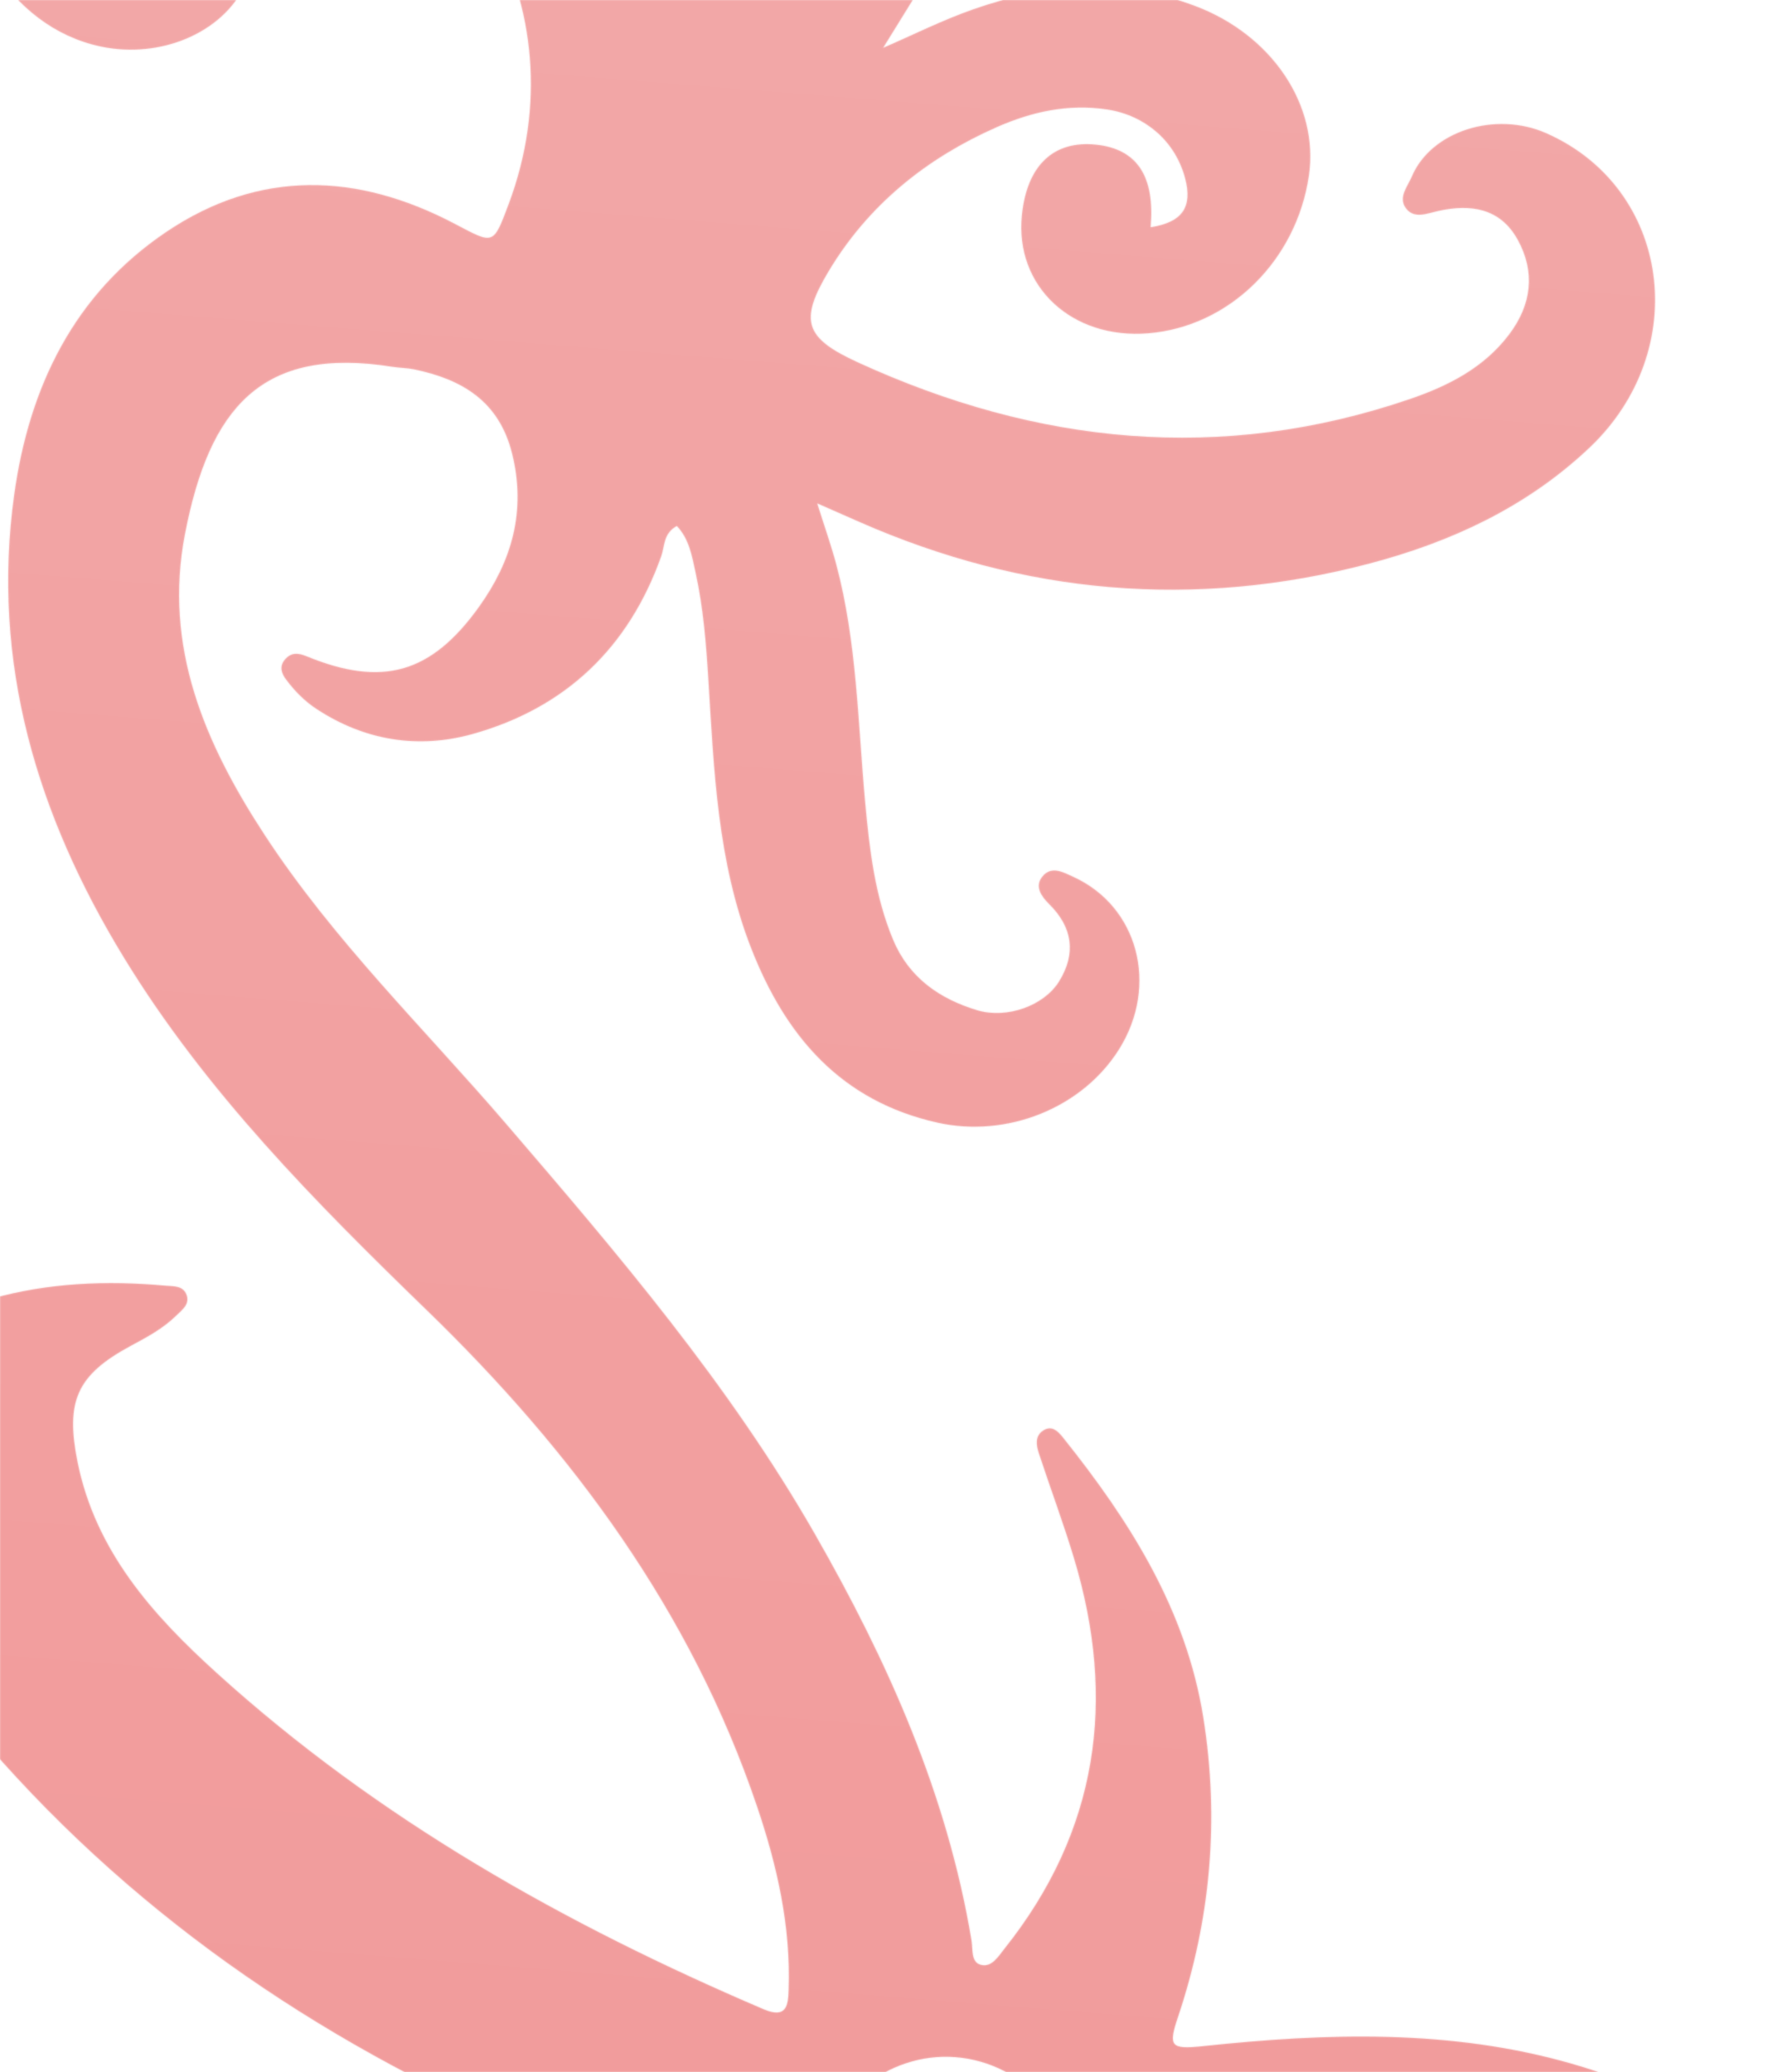
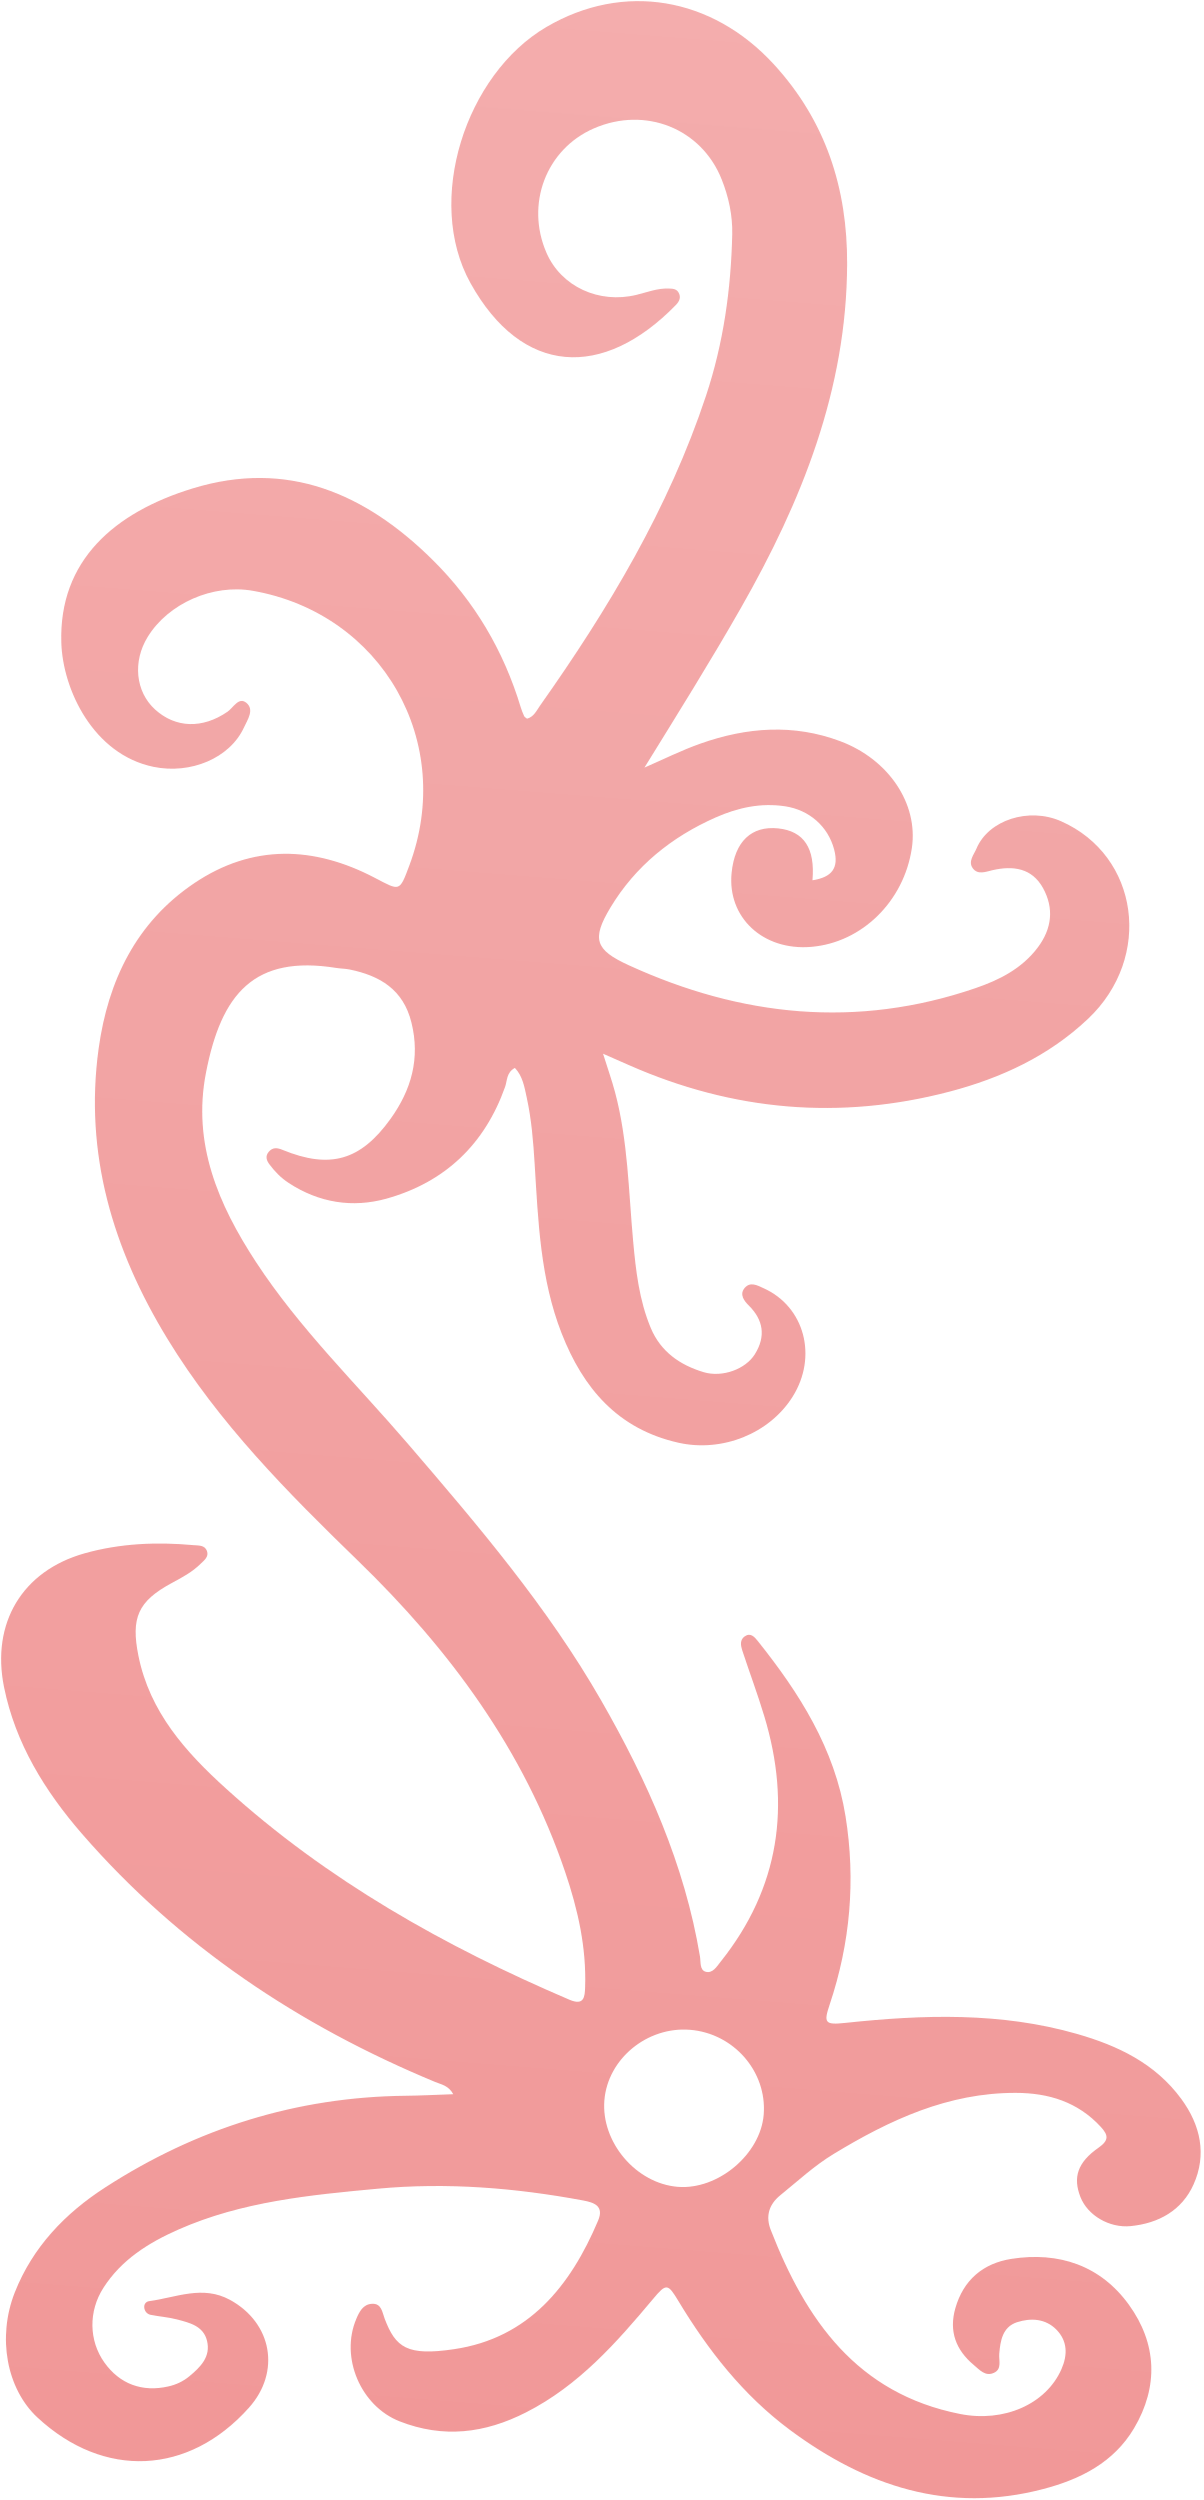
- <svg xmlns="http://www.w3.org/2000/svg" width="669" height="782" viewBox="0 0 669 782" fill="none">
+ <svg xmlns="http://www.w3.org/2000/svg" width="723" height="1502" viewBox="0 0 723 1502" fill="none">
  <g opacity="0.7" filter="url(#filter0_f_2171_1315)">
-     <path d="M333.264 18.066C344.515 13.194 355.54 7.654 367.075 3.596C394.789 -6.173 422.849 -8.331 450.965 2.238C480.029 13.162 497.841 39.773 493.931 66.35C489.21 98.421 463.874 123.289 433.344 125.785C404.475 128.158 382.955 108.09 385.627 81.298C387.499 62.491 397.543 52.918 413.621 54.596C429.099 56.225 435.884 66.512 434.208 85.777C446.103 83.912 450.111 78.276 447.259 67.373C443.605 53.405 432.342 43.551 417.843 41.325C403.158 39.084 389.354 42.147 376.069 48.019C349.621 59.703 327.823 77.247 312.862 102.105C301.411 121.149 303.668 127.562 323.751 136.77C391.43 167.776 460.844 174.987 532.152 150.575C546.453 145.668 559.925 138.903 569.494 126.246C578.076 114.881 579.449 102.617 572.701 90.402C566.112 78.526 554.942 76.844 542.457 79.686C538.501 80.58 533.585 82.724 530.544 78.573C527.543 74.496 531.169 70.436 532.745 66.724C539.979 49.507 564.229 41.764 583.53 50.281C630.467 71.004 638.835 132.031 599.813 168.973C576.165 191.347 547.616 204.585 516.588 212.74C450.639 230.043 386.454 224.343 324.142 196.905C319.603 194.915 315.042 192.899 308.39 189.973C311.171 198.848 313.68 205.886 315.595 213.087C323.396 242.435 323.725 272.722 326.476 302.691C328.108 320.429 330.097 338.079 337.03 354.681C342.985 368.972 354.578 377.014 368.798 381.288C379.997 384.647 394.01 379.554 399.645 370.444C406.211 359.849 404.834 349.993 395.82 341.11C393.126 338.43 390.288 334.645 393.334 330.864C396.743 326.623 401.146 329.161 404.961 330.907C429.453 342.001 437.4 371.85 422.335 395.955C408.418 418.221 379.974 429.56 353.762 423.702C317.314 415.538 296.425 391.054 283.465 357.852C270.718 325.202 269.44 290.769 267.315 256.454C266.485 242.944 265.42 229.461 262.521 216.228C261.157 210.001 260.142 203.477 255.422 198.496C250.268 201.294 250.884 206.112 249.534 209.912C237.265 244.475 213.379 267.202 178.38 277.018C157.944 282.738 137.728 279.568 119.493 267.6C114.896 264.582 111.154 260.748 107.898 256.371C106.176 254.047 105.354 251.516 107.488 248.965C109.853 246.153 112.487 246.363 115.775 247.719C144.313 259.415 162.683 254.227 180.738 229.081C193.221 211.678 198.637 192.758 193.244 171.138C188.329 151.394 174.38 143.14 156.211 139.389C153.578 138.853 150.833 138.867 148.145 138.443C98.792 130.507 79.023 153.818 69.795 201.579C61.593 244.049 77.227 280.465 99.802 315.015C125.941 355.036 160.182 388.261 191.084 424.266C233.141 473.232 275.048 522.327 307.31 578.607C334.917 626.77 357.426 677.015 366.619 732.362C367.172 735.64 366.346 740.458 370.029 741.52C374.235 742.739 376.775 738.313 379.073 735.449C414.455 691.076 421.451 641.555 405.274 588.024C401.264 574.725 396.373 561.681 392.03 548.472C391.057 545.511 390.494 542.07 393.544 539.987C396.988 537.633 399.378 540.336 401.302 542.746C426.384 574.146 447.59 607.494 454.089 648.205C460.232 686.679 456.902 724.35 444.541 761.231C440.82 772.309 441.673 773.563 453.99 772.243C500.72 767.27 547.339 765.731 593.137 778.873C617.628 785.897 640.175 796.58 655.842 817.996C667.442 833.831 671.198 851.482 663.142 869.378C656.212 884.828 642.279 892.695 625.308 894.342C612.579 895.583 599.583 887.918 595.246 876.966C590.601 865.221 593.349 856.136 606.01 847.284C612.341 842.857 612.12 839.793 607.409 834.695C593.579 819.706 576.051 814.331 556.33 814.293C515.702 814.194 480.601 830.561 446.869 851.038C435.235 858.088 425.332 867.346 414.84 875.837C407.828 881.511 406.047 888.673 409.116 896.57C430.181 950.631 460.862 994.946 522.941 1007.22C549.137 1012.41 574.482 1001.42 583.796 980.303C587.604 971.629 587.421 963.427 580.846 956.622C574.291 949.866 565.351 949.385 557.038 952.118C548.439 954.945 547.061 963.185 546.431 971.09C546.104 975.181 548.169 980.207 543.242 982.489C538.098 984.87 534.66 980.734 531.149 977.803C520.31 968.751 516.115 957.484 520.053 943.68C524.926 926.623 536.813 916.686 553.702 914.032C582.298 909.544 607.344 918.054 624.352 941.623C641.108 964.847 642.301 990.714 627.389 1015.83C615.189 1036.4 595.151 1046.45 572.938 1052.29C516.011 1067.29 466.127 1050.56 420.627 1016.76C392.652 995.973 371.5 968.956 353.608 939.268C347.304 928.787 346.363 928.619 338.443 938.105C316.309 964.531 293.7 990.198 262.111 1006.26C237.286 1018.89 212.388 1021.93 186.135 1011.63C162.815 1002.46 150.326 973.275 160.128 950.123C161.989 945.735 164.203 941.306 169.576 941.014C175.323 940.705 175.71 946.062 177.131 949.827C183.759 967.335 190.606 972.487 218.946 968.281C263.598 961.654 288.789 930.447 305.423 891.023C309.151 882.202 302.987 880.152 296.432 878.931C255.611 871.35 214.499 868.001 173.068 871.861C132.269 875.656 91.416 879.562 53.275 896.408C35.362 904.329 19.062 914.473 8.195 931.447C-0.865 945.588 -0.501 963.201 8.741 976.22C18.005 989.263 31.608 994.279 47.39 990.629C52.011 989.556 56.144 987.606 59.778 984.616C66.527 979.037 72.863 972.797 70.425 963.112C68.218 954.33 59.952 952.392 52.48 950.423C47.286 949.056 41.824 948.713 36.536 947.64C34.637 947.256 33.151 945.765 32.785 943.643C32.411 941.333 33.73 939.671 35.751 939.413C51.902 937.259 67.86 929.646 84.35 938.707C109.553 952.556 114.86 981.961 95.656 1003.43C59.439 1043.99 8.566 1046.38 -31.353 1009.4C-49.981 992.145 -55.691 961.08 -45.002 934.09C-34.197 906.807 -14.698 886.591 9.383 871.043C64.169 835.638 124.244 816.75 189.73 816.041C198.88 815.933 208.013 815.452 218.392 815.093C215.578 809.845 211.159 809.26 207.58 807.765C125.714 773.813 53.559 725.726 -4.726 658.578C-26.794 633.14 -44.671 604.43 -51.518 570.413C-59.233 532.117 -40.633 500.711 -3.133 490.141C18.258 484.125 40.288 483.206 62.41 485.226C65.413 485.489 69.07 485.13 70.392 488.677C71.714 492.225 68.757 494.316 66.586 496.445C61.586 501.396 55.465 504.653 49.317 507.954C28.901 518.956 24.689 528.901 29.227 551.616C35.999 585.417 57.637 609.542 81.869 631.478C142.671 686.592 213.102 726.261 288.187 758.323C296.892 762.041 297.428 756.78 297.615 750.934C298.45 727.042 293.295 704.186 285.667 681.713C260.802 608.206 216.16 547.915 161.082 494.514C118.895 453.608 77.563 411.887 46.686 361.277C13.957 307.634 -3.43 250.029 5.366 186.696C10.996 146.137 27.869 111.011 62.82 87.492C97.943 63.869 134.777 65.155 171.392 84.357C186.373 92.204 186.018 92.874 191.986 76.951C219.761 2.827 175.73 -74.465 97.948 -88.157C73.931 -92.375 47.223 -80.642 34.795 -60.42C25.68 -45.586 27.52 -27.529 39.207 -16.875C51.588 -5.583 67.816 -5.196 82.756 -15.495C86.252 -17.914 89.486 -24.634 94.092 -20.848C99.069 -16.753 94.794 -10.697 92.627 -5.985C84.082 12.499 60.491 22.201 38.318 17.619C2.072 10.123 -16.194 -28.875 -17.08 -56.858C-18.669 -106.342 14.853 -135.279 61.869 -149.672C118.709 -167.074 165.516 -146.757 205.983 -106.733C231.25 -81.737 248.639 -52.159 258.913 -18.241C259.464 -16.406 260.18 -14.581 260.994 -12.841C261.272 -12.238 262.08 -11.871 262.733 -11.307C266.871 -12.443 268.478 -16.268 270.601 -19.263C311.532 -77.219 347.819 -137.615 370.306 -205.508C380.753 -237.053 385.259 -269.351 386.006 -302.343C386.257 -313.651 383.86 -324.728 379.716 -335.176C367.543 -365.989 333.789 -379.358 302.926 -365.979C274.23 -353.52 261.641 -320.495 274.421 -291.169C283.21 -270.999 305.836 -260.426 328.537 -265.966C334.896 -267.529 341.07 -269.99 347.796 -269.756C350.163 -269.684 352.532 -269.635 353.829 -267.228C355.391 -264.359 354.15 -261.923 352.174 -259.894C308.32 -214.871 259.669 -217.308 228.714 -273.065C201.22 -322.638 225.781 -398.461 274.407 -426.914C320.645 -454 373.825 -445.061 411.098 -404.361C442.23 -370.361 455.2 -329.994 455.036 -284.488C454.764 -209.031 427.786 -141.984 391.171 -77.776C372.809 -45.56 353.163 -14.167 333.264 18.066ZM360.549 776.398C334.798 774.391 311.141 793.95 309.179 818.844C307.199 843.97 328.252 868.723 353.305 870.744C377.502 872.697 403.064 851.126 404.921 827.247C406.909 801.447 386.832 778.447 360.549 776.398Z" fill="url(#paint0_linear_2171_1315)" fill-opacity="0.7" />
+     <path d="M387.185 461.17C398.436 456.298 409.461 450.758 420.995 446.7C448.709 436.931 476.77 434.773 504.886 445.342C533.95 456.266 551.762 482.877 547.851 509.454C543.131 541.525 517.795 566.393 487.265 568.889C458.396 571.262 436.876 551.194 439.548 524.402C441.42 505.595 451.464 496.022 467.542 497.699C483.019 499.329 489.805 509.616 488.129 528.881C500.024 527.015 504.032 521.38 501.18 510.477C497.526 496.508 486.263 486.655 471.764 484.429C457.079 482.188 443.274 485.251 429.99 491.123C403.542 502.807 381.744 520.351 366.783 545.209C355.332 564.253 357.589 570.666 377.672 579.874C445.351 610.88 514.765 618.09 586.073 593.679C600.374 588.771 613.846 582.007 623.415 569.349C631.997 557.985 633.37 545.72 626.622 533.506C620.033 521.629 608.863 519.948 596.378 522.79C592.422 523.684 587.506 525.828 584.465 521.677C581.464 517.6 585.09 513.54 586.666 509.827C593.9 492.611 618.15 484.868 637.451 493.385C684.388 514.108 692.756 575.135 653.734 612.077C630.086 634.451 601.537 647.689 570.509 655.844C504.56 673.147 440.375 667.447 378.063 640.009C373.524 638.018 368.963 636.003 362.311 633.077C365.092 641.952 367.601 648.99 369.516 656.19C377.317 685.538 377.646 715.826 380.397 745.795C382.029 763.533 384.018 781.183 390.951 797.785C396.905 812.076 408.499 820.118 422.719 824.392C433.918 827.751 447.931 822.658 453.566 813.547C460.132 802.953 458.755 793.097 449.741 784.214C447.047 781.534 444.209 777.749 447.255 773.968C450.664 769.727 455.067 772.265 458.882 774.011C483.373 785.105 491.321 814.953 476.256 839.059C462.339 861.325 433.895 872.664 407.683 866.806C371.235 858.642 350.346 834.158 337.386 800.956C324.638 768.306 323.36 733.873 321.236 699.558C320.406 686.048 319.341 672.565 316.442 659.331C315.078 653.105 314.063 646.581 309.343 641.6C304.189 644.398 304.805 649.216 303.455 653.016C291.186 687.579 267.299 710.306 232.301 720.122C211.865 725.842 191.649 722.672 173.414 710.704C168.817 707.686 165.075 703.852 161.819 699.475C160.097 697.151 159.275 694.62 161.409 692.069C163.773 689.257 166.408 689.467 169.696 690.823C198.234 702.519 216.604 697.331 234.659 672.185C247.142 654.782 252.558 635.862 247.165 614.242C242.25 594.497 228.301 586.244 210.131 582.493C207.499 581.957 204.753 581.971 202.066 581.547C152.713 573.611 132.944 596.922 123.716 644.683C115.514 687.153 131.148 723.569 153.723 758.119C179.862 798.14 214.103 831.365 245.005 867.37C287.062 916.336 328.969 965.43 361.231 1021.71C388.838 1069.87 411.347 1120.12 420.54 1175.47C421.093 1178.74 420.267 1183.56 423.95 1184.62C428.156 1185.84 430.696 1181.42 432.994 1178.55C468.375 1134.18 475.372 1084.66 459.195 1031.13C455.185 1017.83 450.294 1004.79 445.951 991.576C444.978 988.614 444.415 985.174 447.465 983.091C450.909 980.737 453.299 983.44 455.223 985.849C480.305 1017.25 501.511 1050.6 508.01 1091.31C514.153 1129.78 510.823 1167.45 498.462 1204.34C494.74 1215.41 495.594 1216.67 507.911 1215.35C554.641 1210.37 601.26 1208.83 647.058 1221.98C671.549 1229 694.096 1239.68 709.763 1261.1C721.363 1276.93 725.119 1294.59 717.063 1312.48C710.132 1327.93 696.2 1335.8 679.229 1337.45C666.5 1338.69 653.504 1331.02 649.167 1320.07C644.521 1308.32 647.27 1299.24 659.931 1290.39C666.262 1285.96 666.041 1282.9 661.33 1277.8C647.5 1262.81 629.972 1257.43 610.25 1257.4C569.623 1257.3 534.521 1273.66 500.79 1294.14C489.156 1301.19 479.253 1310.45 468.76 1318.94C461.749 1324.62 459.968 1331.78 463.037 1339.67C484.102 1393.74 514.783 1438.05 576.862 1450.33C603.058 1455.51 628.403 1444.53 637.717 1423.41C641.525 1414.73 641.342 1406.53 634.767 1399.73C628.212 1392.97 619.271 1392.49 610.959 1395.22C602.36 1398.05 600.982 1406.29 600.352 1414.19C600.025 1418.28 602.09 1423.31 597.163 1425.59C592.019 1427.97 588.581 1423.84 585.069 1420.91C574.231 1411.85 570.036 1400.59 573.974 1386.78C578.847 1369.73 590.734 1359.79 607.623 1357.14C636.219 1352.65 661.265 1361.16 678.273 1384.73C695.029 1407.95 696.222 1433.82 681.31 1458.94C669.11 1479.5 649.072 1489.56 626.859 1495.39C569.932 1510.39 520.048 1493.67 474.548 1459.87C446.573 1439.08 425.421 1412.06 407.529 1382.37C401.224 1371.89 400.284 1371.72 392.364 1381.21C370.229 1407.64 347.621 1433.3 316.032 1449.37C291.207 1462 266.309 1465.03 240.056 1454.73C216.736 1445.57 204.247 1416.38 214.049 1393.23C215.91 1388.84 218.124 1384.41 223.497 1384.12C229.244 1383.81 229.631 1389.17 231.052 1392.93C237.68 1410.44 244.527 1415.59 272.867 1411.38C317.519 1404.76 342.71 1373.55 359.344 1334.13C363.072 1325.31 356.908 1323.26 350.353 1322.04C309.532 1314.45 268.42 1311.11 226.988 1314.97C186.19 1318.76 145.337 1322.67 107.196 1339.51C89.282 1347.43 72.983 1357.58 62.116 1374.55C53.056 1388.69 53.419 1406.31 62.662 1419.32C71.926 1432.37 85.529 1437.38 101.311 1433.73C105.932 1432.66 110.065 1430.71 113.699 1427.72C120.448 1422.14 126.784 1415.9 124.346 1406.22C122.139 1397.43 113.873 1395.5 106.401 1393.53C101.207 1392.16 95.745 1391.82 90.457 1390.74C88.558 1390.36 87.071 1388.87 86.706 1386.75C86.332 1384.44 87.65 1382.77 89.671 1382.52C105.823 1380.36 121.781 1372.75 138.271 1381.81C163.474 1395.66 168.781 1425.06 149.577 1446.54C113.36 1487.1 62.487 1489.48 22.568 1452.5C3.94 1435.25 -1.77 1404.18 8.919 1377.19C19.724 1349.91 39.223 1329.69 63.304 1314.15C118.09 1278.74 178.165 1259.85 243.651 1259.14C252.801 1259.04 261.934 1258.56 272.313 1258.2C269.499 1252.95 265.08 1252.36 261.5 1250.87C179.635 1216.92 107.48 1168.83 49.195 1101.68C27.127 1076.24 9.25 1047.53 2.403 1013.52C-5.313 975.221 13.288 943.815 50.788 933.245C72.179 927.228 94.209 926.31 116.331 928.33C119.334 928.593 122.991 928.233 124.313 931.781C125.635 935.329 122.677 937.419 120.507 939.549C115.507 944.5 109.386 947.757 103.238 951.058C82.822 962.06 78.61 972.005 83.148 994.72C89.92 1028.52 111.558 1052.65 135.79 1074.58C196.592 1129.7 267.023 1169.36 342.108 1201.43C350.813 1205.14 351.349 1199.88 351.536 1194.04C352.371 1170.15 347.216 1147.29 339.588 1124.82C314.723 1051.31 270.081 991.019 215.003 937.618C172.816 896.712 131.484 854.991 100.607 804.38C67.878 750.738 50.491 693.133 59.286 629.799C64.917 589.241 81.79 554.115 116.741 530.596C151.864 506.973 188.698 508.259 225.313 527.461C240.294 535.308 239.938 535.977 245.907 520.055C273.682 445.931 229.651 368.639 151.869 354.947C127.852 350.729 101.144 362.462 88.716 382.684C79.601 397.518 81.441 415.575 93.128 426.229C105.509 437.521 121.737 437.908 136.677 427.609C140.173 425.189 143.407 418.469 148.013 422.256C152.989 426.351 148.715 432.407 146.548 437.118C138.003 455.603 114.412 465.305 92.238 460.723C55.992 453.227 37.727 414.229 36.841 386.246C35.252 336.762 68.774 307.825 115.79 293.432C172.63 276.03 219.436 296.347 259.904 336.371C285.171 361.367 302.56 390.945 312.834 424.863C313.385 426.698 314.1 428.523 314.915 430.263C315.193 430.866 316.001 431.233 316.654 431.797C320.792 430.661 322.399 426.835 324.522 423.841C365.453 365.885 401.74 305.489 424.227 237.596C434.674 206.051 439.18 173.753 439.927 140.76C440.177 129.453 437.781 118.376 433.637 107.928C421.463 77.114 387.709 63.746 356.847 77.125C328.151 89.584 315.562 122.609 328.342 151.935C337.131 172.105 359.757 182.678 382.458 177.138C388.817 175.575 394.991 173.113 401.717 173.348C404.084 173.42 406.453 173.469 407.749 175.875C409.312 178.745 408.071 181.181 406.095 183.21C362.241 228.233 313.59 225.795 282.635 170.038C255.141 120.465 279.702 44.643 328.328 16.189C374.566 -10.896 427.746 -1.957 465.019 38.743C496.151 72.743 509.121 113.11 508.957 158.616C508.685 234.073 481.707 301.12 445.092 365.328C426.73 397.544 407.084 428.937 387.185 461.17ZM414.47 1219.5C388.719 1217.49 365.062 1237.05 363.1 1261.95C361.12 1287.07 382.173 1311.83 407.225 1313.85C431.423 1315.8 456.984 1294.23 458.842 1270.35C460.83 1244.55 440.753 1221.55 414.47 1219.5Z" fill="url(#paint0_linear_2171_1315)" fill-opacity="0.7" />
  </g>
  <defs>
-     <filter id="filter0_f_2171_1315" x="-53.92" y="-443.104" width="722.037" height="1501.6" filterUnits="userSpaceOnUse" color-interpolation-filters="sRGB">
+     <filter id="filter0_f_2171_1315" x="0.001" y="-0" width="722.037" height="1501.6" filterUnits="userSpaceOnUse" color-interpolation-filters="sRGB">
      <feFlood flood-opacity="0" result="BackgroundImageFix" />
      <feBlend mode="normal" in="SourceGraphic" in2="BackgroundImageFix" result="shape" />
      <feGaussianBlur stdDeviation="0.341" result="effect1_foregroundBlur_2171_1315" />
    </filter>
-     <linearGradient id="paint0_linear_2171_1315" x1="391.471" y1="-437.805" x2="272.413" y2="1055.16" gradientUnits="userSpaceOnUse">
+     <linearGradient id="paint0_linear_2171_1315" x1="445.392" y1="5.298" x2="326.334" y2="1498.26" gradientUnits="userSpaceOnUse">
      <stop stop-color="#E75757" />
      <stop offset="1" stop-color="#E12D2D" />
    </linearGradient>
  </defs>
</svg>
